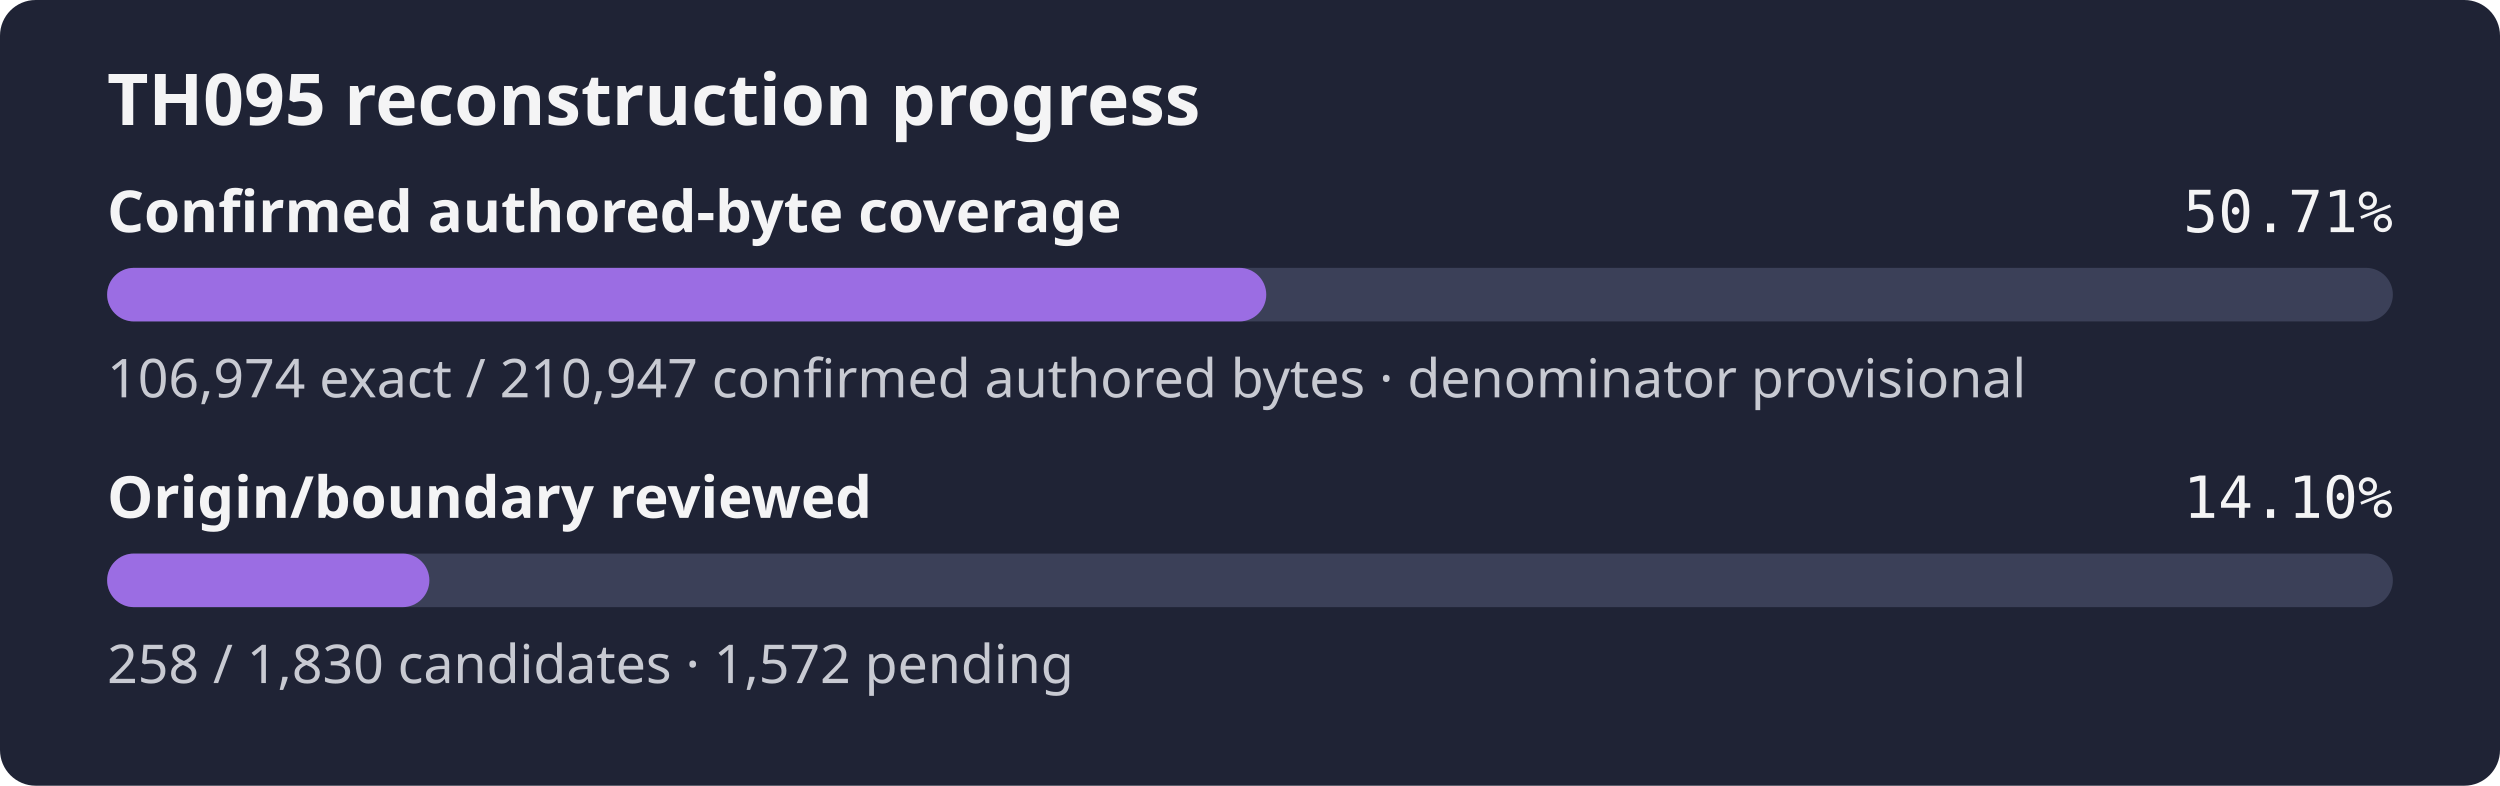
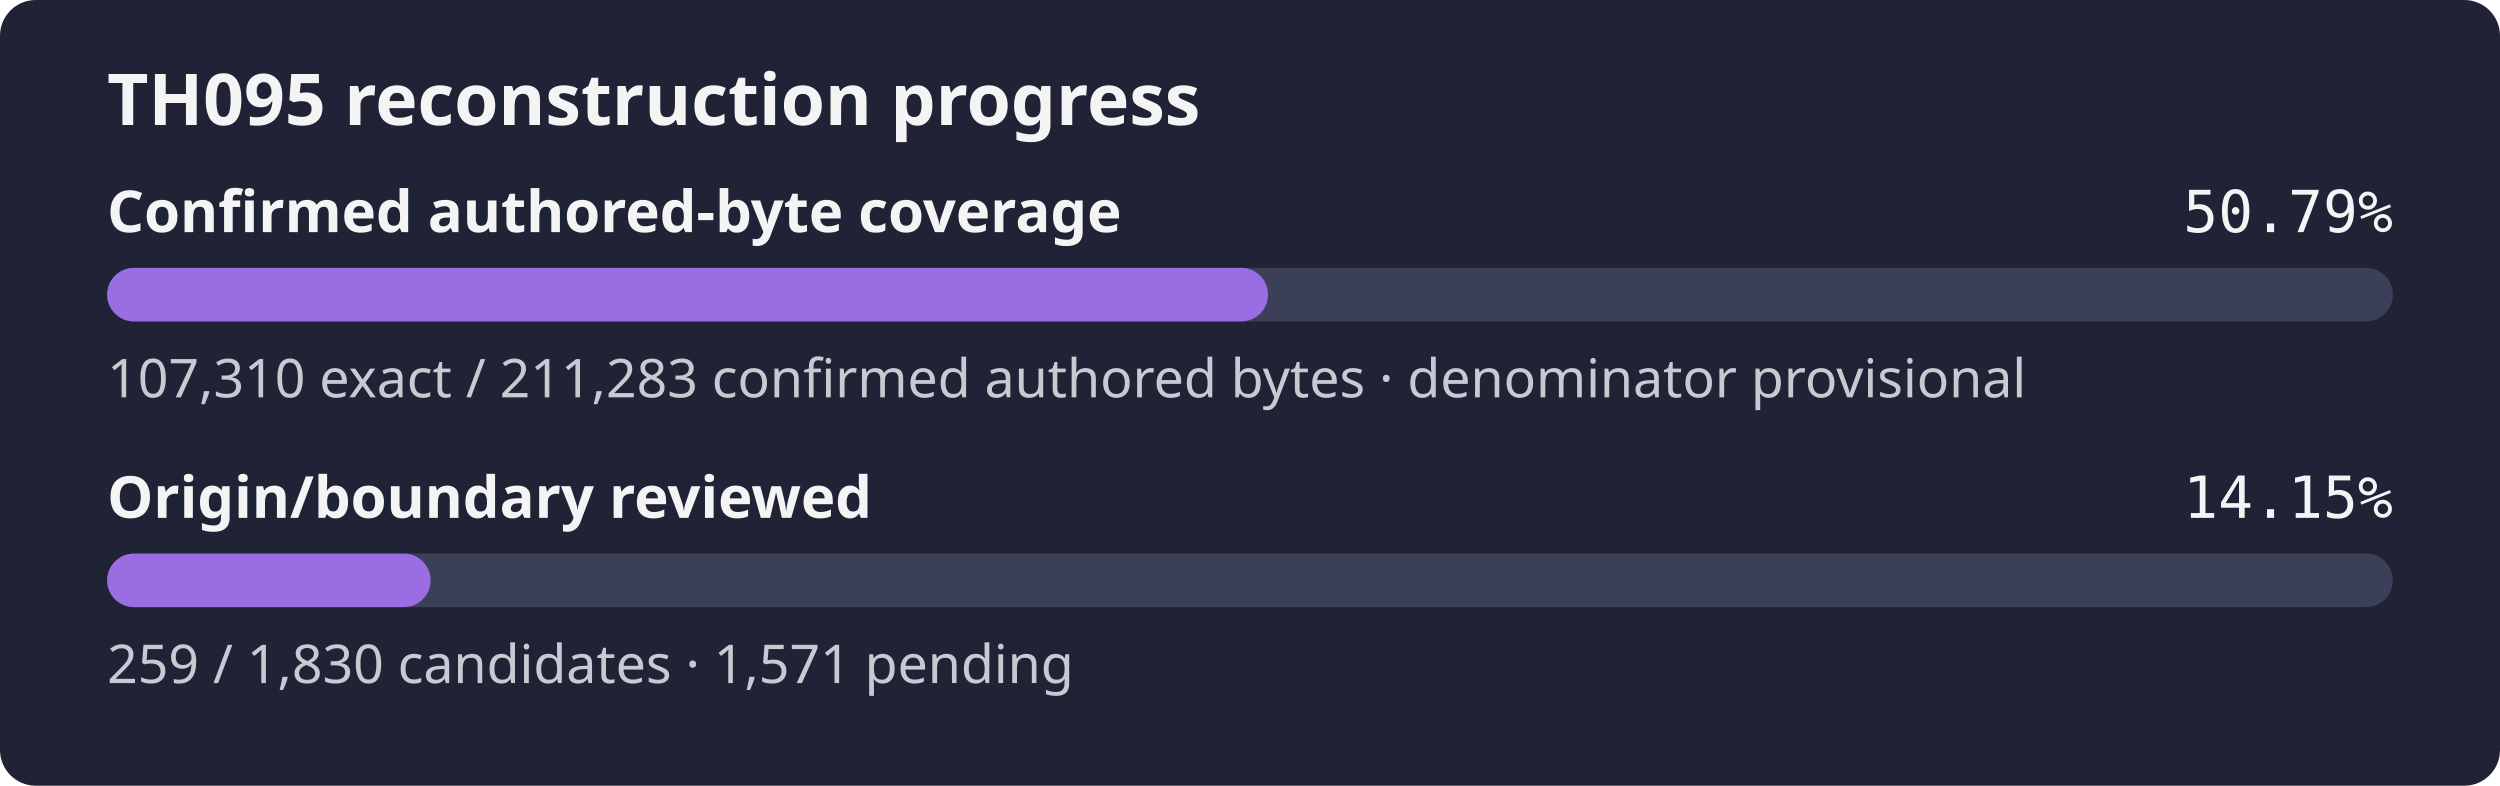
- <svg xmlns="http://www.w3.org/2000/svg" width="560" height="176" role="img" aria-label="TH095 reconstruction progress: 50.71% of the confirmed authored-byte set is exact, origin review 14.10%">
+ <svg xmlns="http://www.w3.org/2000/svg" width="560" height="176" role="img" aria-label="TH095 reconstruction progress: 50.79% of the confirmed authored-byte set is exact, origin review 14.15%">
  <rect width="560" height="176" rx="8" fill="#1f2335" />
  <text x="24" y="28" fill="#f4f4f5" font-family="sans-serif" font-size="16" font-weight="600">TH095 reconstruction progress</text>
  <text x="24" y="52" fill="#f4f4f5" font-family="sans-serif" font-size="13" font-weight="600">Confirmed authored-byte coverage</text>
-   <text x="536" y="52" fill="#f4f4f5" text-anchor="end" font-family="monospace" font-size="13">50.71%</text>
+   <text x="536" y="52" fill="#f4f4f5" text-anchor="end" font-family="monospace" font-size="13">50.79%</text>
  <rect x="24" y="60" width="512" height="12" rx="6" fill="#3b4058" />
-   <rect x="24" y="60" width="259.64" height="12" rx="6" fill="#9b6de3" />
-   <text x="24" y="89" fill="#c8cad2" font-family="sans-serif" font-size="12">106,974 exact / 210,947 confirmed authored bytes · denominator provisional</text>
+   <rect x="24" y="60" width="260.04" height="12" rx="6" fill="#9b6de3" />
+   <text x="24" y="89" fill="#c8cad2" font-family="sans-serif" font-size="12">107,310 exact / 211,283 confirmed authored bytes · denominator provisional</text>
  <text x="24" y="116" fill="#f4f4f5" font-family="sans-serif" font-size="13" font-weight="600">Origin/boundary reviewed</text>
-   <text x="536" y="116" fill="#f4f4f5" text-anchor="end" font-family="monospace" font-size="13">14.10%</text>
+   <text x="536" y="116" fill="#f4f4f5" text-anchor="end" font-family="monospace" font-size="13">14.15%</text>
  <rect x="24" y="124" width="512" height="12" rx="6" fill="#3b4058" />
-   <rect x="24" y="124" width="72.18" height="12" rx="6" fill="#9b6de3" />
-   <text x="24" y="153" fill="#c8cad2" font-family="sans-serif" font-size="12">258 / 1,830 candidates · 1,572 pending</text>
+   <rect x="24" y="124" width="72.46" height="12" rx="6" fill="#9b6de3" />
+   <text x="24" y="153" fill="#c8cad2" font-family="sans-serif" font-size="12">259 / 1,830 candidates · 1,571 pending</text>
</svg>
